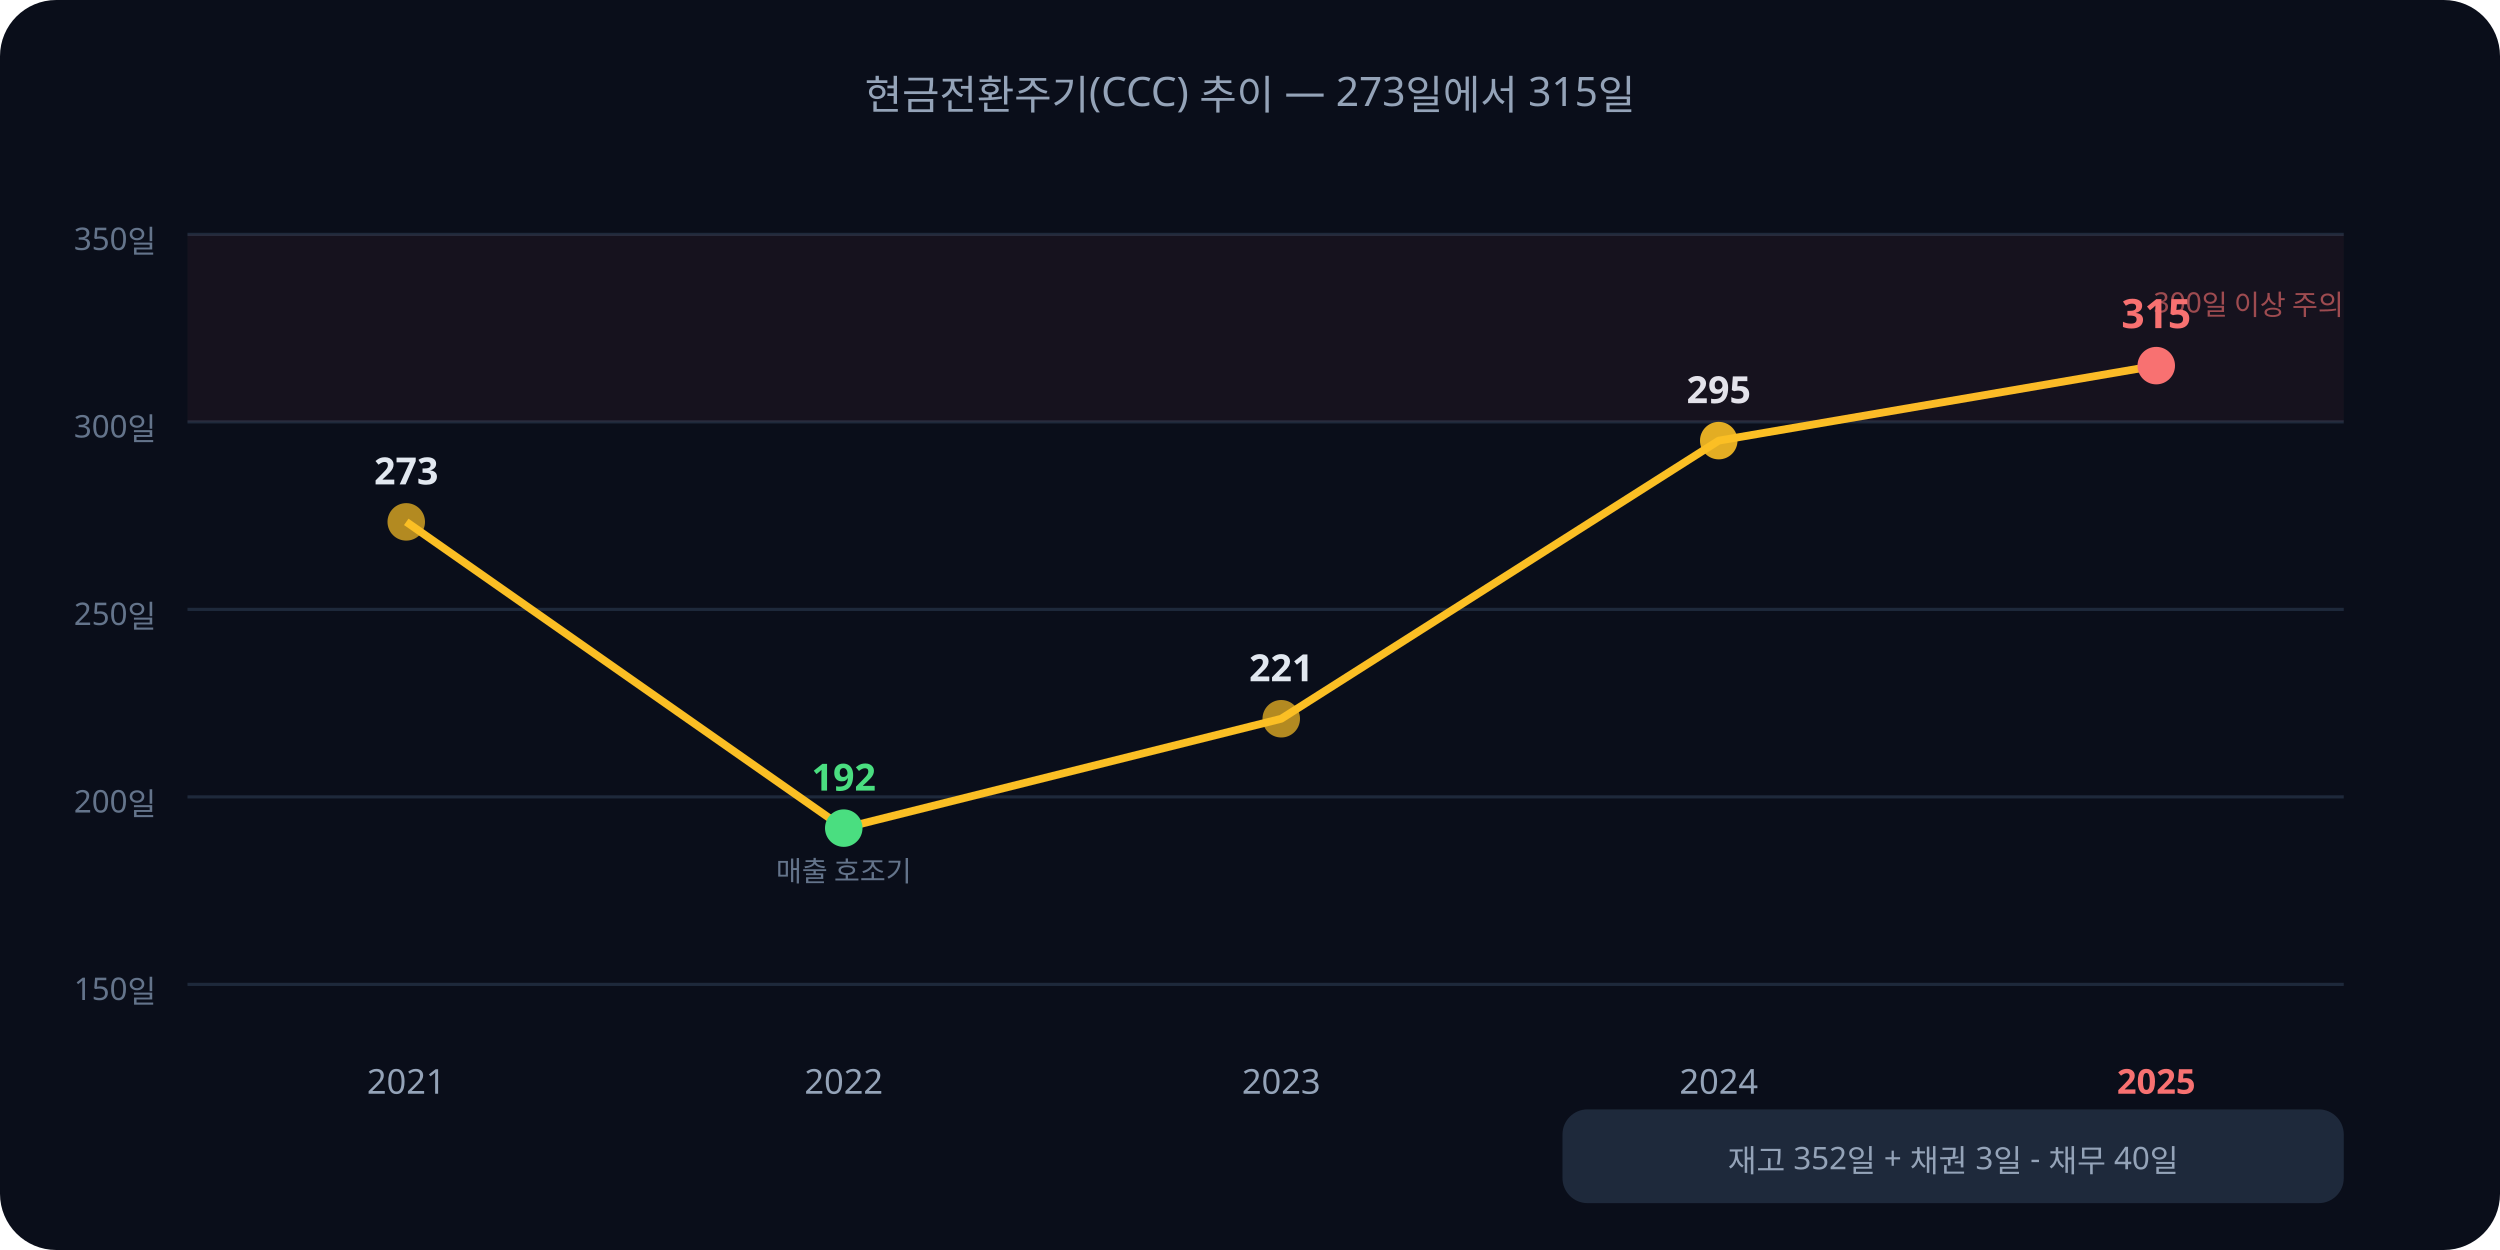
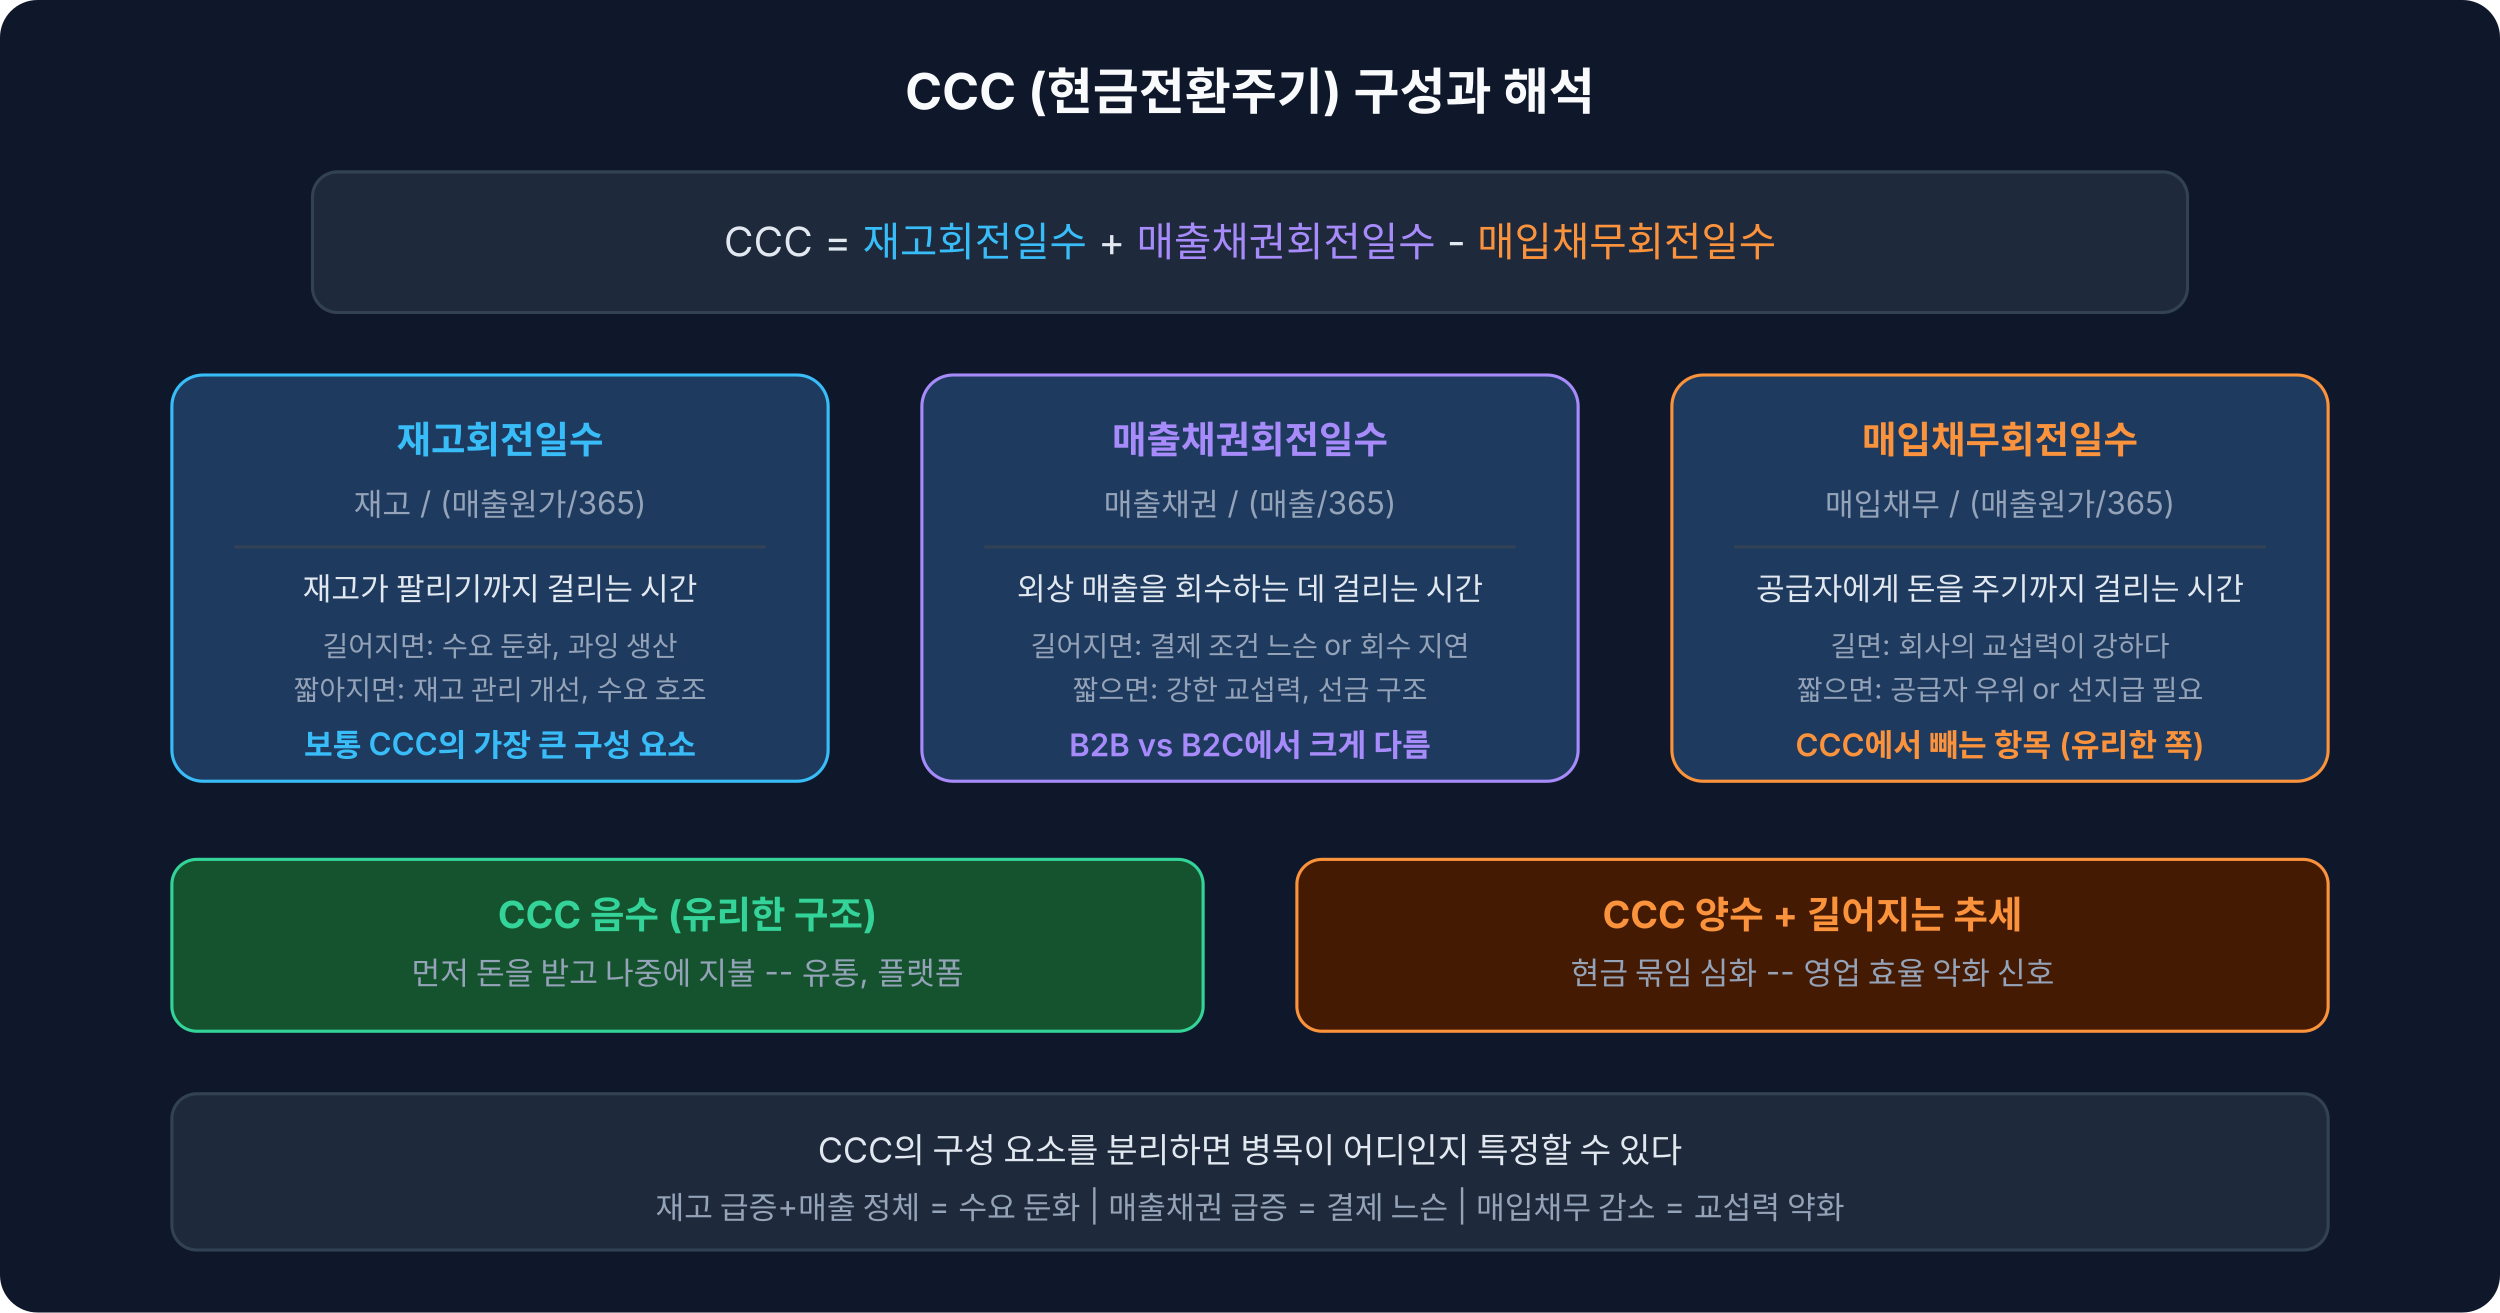
- <svg xmlns="http://www.w3.org/2000/svg" viewBox="0 0 800 400" fill="none">
-   <rect width="800" height="400" rx="18" fill="#0a0e1a" />
-   <text x="400" y="35" text-anchor="middle" fill="#94a3b8" font-size="13" font-family="system-ui">현금전환주기(CCC) 추이 — 273일에서 315일</text>
-   <text x="50" y="80" text-anchor="end" fill="#64748b" font-size="10" font-family="system-ui">350일</text>
-   <text x="50" y="140" text-anchor="end" fill="#64748b" font-size="10" font-family="system-ui">300일</text>
-   <text x="50" y="200" text-anchor="end" fill="#64748b" font-size="10" font-family="system-ui">250일</text>
-   <text x="50" y="260" text-anchor="end" fill="#64748b" font-size="10" font-family="system-ui">200일</text>
-   <text x="50" y="320" text-anchor="end" fill="#64748b" font-size="10" font-family="system-ui">150일</text>
-   <line x1="60" y1="75" x2="750" y2="75" stroke="#1e293b" stroke-width="1" />
-   <line x1="60" y1="135" x2="750" y2="135" stroke="#1e293b" stroke-width="1" />
-   <line x1="60" y1="195" x2="750" y2="195" stroke="#1e293b" stroke-width="1" />
-   <line x1="60" y1="255" x2="750" y2="255" stroke="#1e293b" stroke-width="1" />
-   <line x1="60" y1="315" x2="750" y2="315" stroke="#1e293b" stroke-width="1" />
-   <polyline points="130,167 270,265 410,230 550,141 690,117" stroke="#fbbf24" stroke-width="2.5" fill="none" stroke-linejoin="round" />
-   <circle cx="130" cy="167" r="6" fill="#fbbf24" opacity="0.7" />
-   <text x="130" y="155" text-anchor="middle" fill="#e2e8f0" font-size="12" font-weight="bold" font-family="system-ui">273</text>
-   <text x="130" y="350" text-anchor="middle" fill="#94a3b8" font-size="11" font-family="system-ui">2021</text>
-   <circle cx="270" cy="265" r="6" fill="#4ade80" />
-   <text x="270" y="253" text-anchor="middle" fill="#4ade80" font-size="12" font-weight="bold" font-family="system-ui">192</text>
-   <text x="270" y="282" text-anchor="middle" fill="#64748b" font-size="9" font-family="system-ui">매출 호조기</text>
-   <text x="270" y="350" text-anchor="middle" fill="#94a3b8" font-size="11" font-family="system-ui">2022</text>
-   <circle cx="410" cy="230" r="6" fill="#fbbf24" opacity="0.7" />
-   <text x="410" y="218" text-anchor="middle" fill="#e2e8f0" font-size="12" font-weight="bold" font-family="system-ui">221</text>
-   <text x="410" y="350" text-anchor="middle" fill="#94a3b8" font-size="11" font-family="system-ui">2023</text>
-   <circle cx="550" cy="141" r="6" fill="#fbbf24" opacity="0.9" />
-   <text x="550" y="129" text-anchor="middle" fill="#e2e8f0" font-size="12" font-weight="bold" font-family="system-ui">295</text>
-   <text x="550" y="350" text-anchor="middle" fill="#94a3b8" font-size="11" font-family="system-ui">2024</text>
-   <circle cx="690" cy="117" r="6" fill="#f87171" />
-   <text x="690" y="105" text-anchor="middle" fill="#f87171" font-size="13" font-weight="bold" font-family="system-ui">315</text>
-   <text x="690" y="350" text-anchor="middle" fill="#f87171" font-size="11" font-weight="bold" font-family="system-ui">2025</text>
-   <rect x="60" y="75" width="690" height="60" rx="0" fill="#f87171" opacity="0.05" />
-   <text x="750" y="100" text-anchor="end" fill="#f87171" font-size="9" font-family="system-ui" opacity="0.6">300일 이상 주의</text>
-   <rect x="500" y="355" width="250" height="30" rx="8" fill="#1e293b" />
-   <text x="625" y="375" text-anchor="middle" fill="#94a3b8" font-size="10" font-family="system-ui">재고 352일 + 채권 3일 - 채무 40일</text>
+ <svg xmlns="http://www.w3.org/2000/svg" viewBox="0 0 800 420" font-family="Pretendard, -apple-system, sans-serif">
+   <rect width="800" height="420" rx="12" fill="#0f172a" />
+   <text x="400" y="35" text-anchor="middle" fill="#f8fafc" font-size="16" font-weight="700">CCC (현금전환주기) 구성과 해석</text>
+   <rect x="100" y="55" width="600" height="45" rx="8" fill="#1e293b" stroke="#334155" stroke-width="1" />
+   <text x="400" y="82" text-anchor="middle" fill="#e2e8f0" font-size="13">
+     CCC = <tspan fill="#38bdf8">재고회전일수</tspan> + <tspan fill="#a78bfa">매출채권회전일수</tspan> - <tspan fill="#fb923c">매입채무회전일수</tspan>
+   </text>
+   <g transform="translate(55,120)">
+     <rect width="210" height="130" rx="10" fill="#1e3a5f" stroke="#38bdf8" stroke-width="1" />
+     <text x="105" y="25" text-anchor="middle" fill="#38bdf8" font-size="12" font-weight="700">재고회전일수</text>
+     <text x="105" y="45" text-anchor="middle" fill="#94a3b8" font-size="10">재고 / (매출원가/365)</text>
+     <line x1="20" y1="55" x2="190" y2="55" stroke="#334155" stroke-width="1" />
+     <text x="105" y="72" text-anchor="middle" fill="#e2e8f0" font-size="10">재고가 팔리기까지 걸리는 시간</text>
+     <text x="105" y="90" text-anchor="middle" fill="#94a3b8" font-size="9">길어지면: 수요 둔화, 과잉 생산</text>
+     <text x="105" y="104" text-anchor="middle" fill="#94a3b8" font-size="9">짧아지면: 재고 관리 개선, 수요 호조</text>
+     <text x="105" y="122" text-anchor="middle" fill="#38bdf8" font-size="10" font-weight="600">보통 CCC의 가장 큰 구성 요소</text>
+   </g>
+   <g transform="translate(295,120)">
+     <rect width="210" height="130" rx="10" fill="#1e3a5f" stroke="#a78bfa" stroke-width="1" />
+     <text x="105" y="25" text-anchor="middle" fill="#a78bfa" font-size="12" font-weight="700">매출채권회전일수</text>
+     <text x="105" y="45" text-anchor="middle" fill="#94a3b8" font-size="10">매출채권 / (매출/365)</text>
+     <line x1="20" y1="55" x2="190" y2="55" stroke="#334155" stroke-width="1" />
+     <text x="105" y="72" text-anchor="middle" fill="#e2e8f0" font-size="10">외상 매출을 회수하는 데 걸리는 시간</text>
+     <text x="105" y="90" text-anchor="middle" fill="#94a3b8" font-size="9">길어지면: 결제 조건 느슨 or 회수 지연</text>
+     <text x="105" y="104" text-anchor="middle" fill="#94a3b8" font-size="9">짧으면: 강한 교섭력, 선금 구조</text>
+     <text x="105" y="122" text-anchor="middle" fill="#a78bfa" font-size="10" font-weight="600">B2B vs B2C에서 크게 다름</text>
+   </g>
+   <g transform="translate(535,120)">
+     <rect width="210" height="130" rx="10" fill="#1e3a5f" stroke="#fb923c" stroke-width="1" />
+     <text x="105" y="25" text-anchor="middle" fill="#fb923c" font-size="12" font-weight="700">매입채무회전일수</text>
+     <text x="105" y="45" text-anchor="middle" fill="#94a3b8" font-size="10">매입채무 / (매출원가/365)</text>
+     <line x1="20" y1="55" x2="190" y2="55" stroke="#334155" stroke-width="1" />
+     <text x="105" y="72" text-anchor="middle" fill="#e2e8f0" font-size="10">공급자에게 돈을 주기까지 걸리는 시간</text>
+     <text x="105" y="90" text-anchor="middle" fill="#94a3b8" font-size="9">길면: 회사의 교섭력이 강하다</text>
+     <text x="105" y="104" text-anchor="middle" fill="#94a3b8" font-size="9">짧으면: 공급자 우위 or 선지급 필요</text>
+     <text x="105" y="122" text-anchor="middle" fill="#fb923c" font-size="10" font-weight="600">CCC에서 빼는 항목 (유리한 쪽)</text>
+   </g>
+   <g transform="translate(55,275)">
+     <rect width="330" height="55" rx="8" fill="#14532d" stroke="#34d399" stroke-width="1" />
+     <text x="165" y="22" text-anchor="middle" fill="#34d399" font-size="12" font-weight="700">CCC 음수 (유리한 구조)</text>
+     <text x="165" y="40" text-anchor="middle" fill="#94a3b8" font-size="10">먼저 돈을 받고 나중에 지불 -- 유통, 플랫폼</text>
+   </g>
+   <g transform="translate(415,275)">
+     <rect width="330" height="55" rx="8" fill="#451a03" stroke="#fb923c" stroke-width="1" />
+     <text x="165" y="22" text-anchor="middle" fill="#fb923c" font-size="12" font-weight="700">CCC 양수 + 길어지는 추세</text>
+     <text x="165" y="40" text-anchor="middle" fill="#94a3b8" font-size="10">현금 묶임 심화 -- 영업 효율 악화 신호</text>
+   </g>
+   <rect x="55" y="350" width="690" height="50" rx="8" fill="#1e293b" stroke="#334155" stroke-width="1" />
+   <text x="400" y="372" text-anchor="middle" fill="#e2e8f0" font-size="11">CCC의 구성 요소를 분리하면 병목이 어디인지 특정할 수 있다</text>
+   <text x="400" y="390" text-anchor="middle" fill="#94a3b8" font-size="10">재고 급증+매출 정체 = 수요 둔화 | 매출채권 급증 = 결제 느슨 | 매입채무 감소 = 교섭력 약화</text>
</svg>
